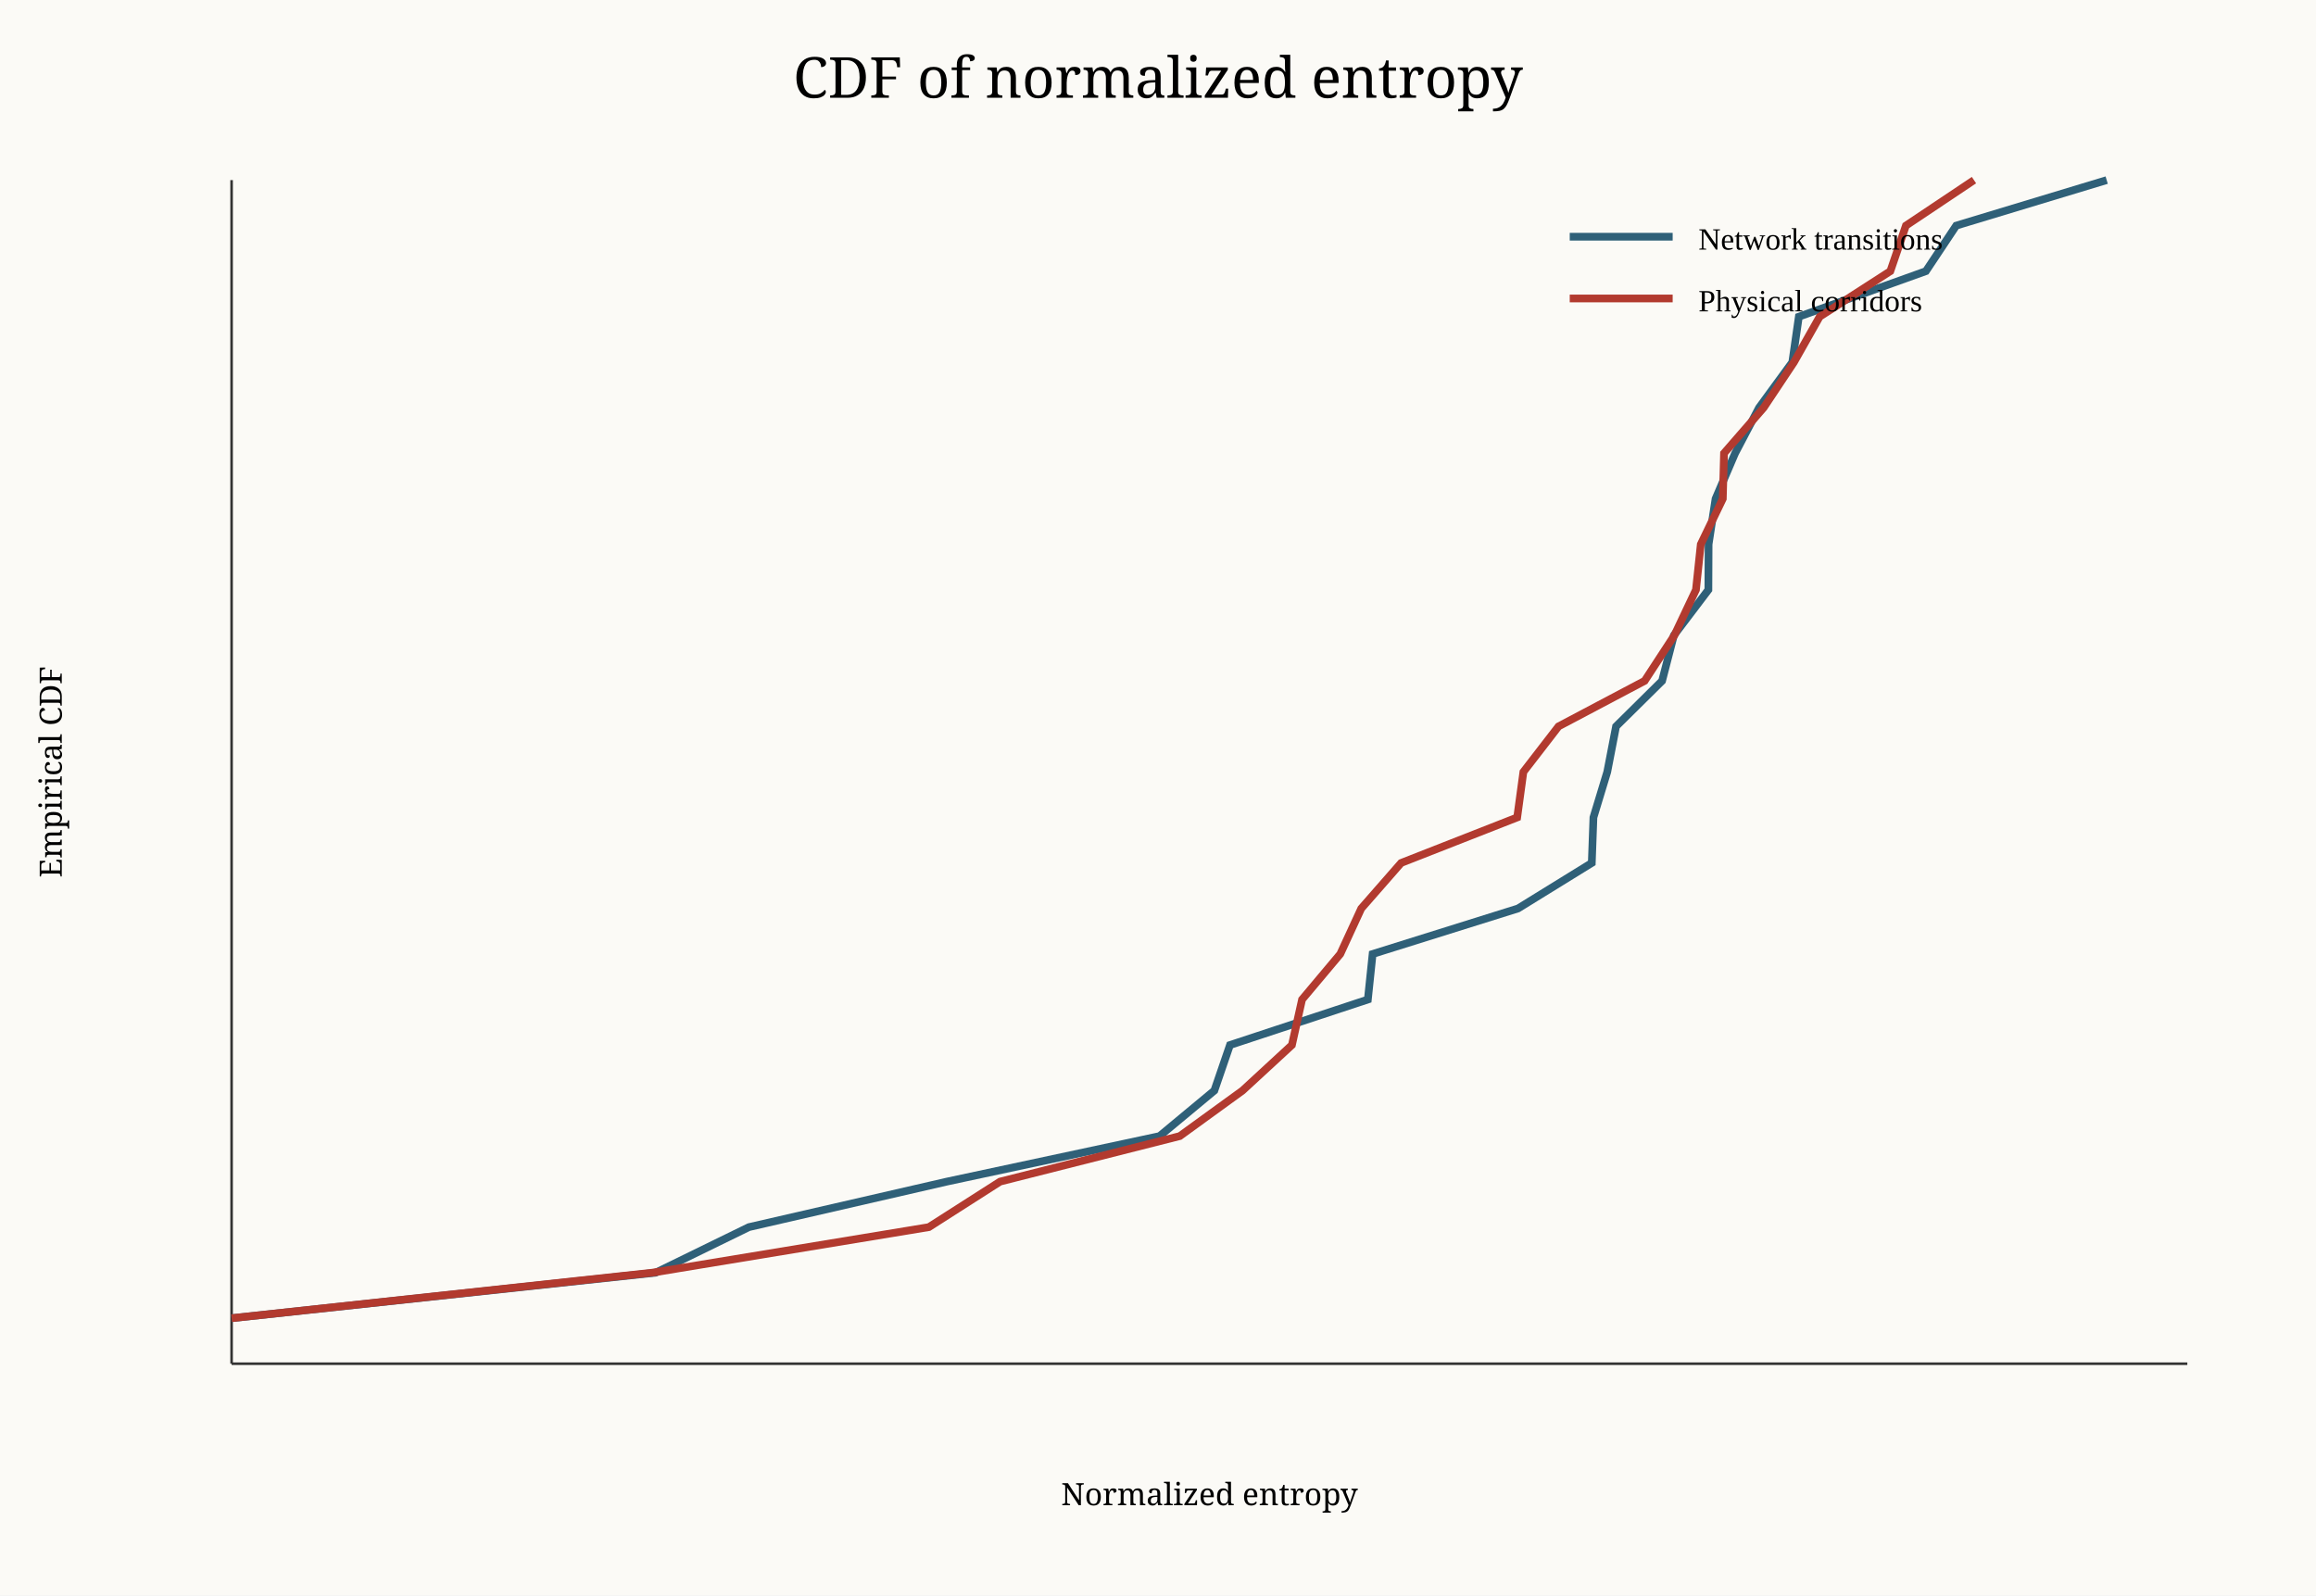
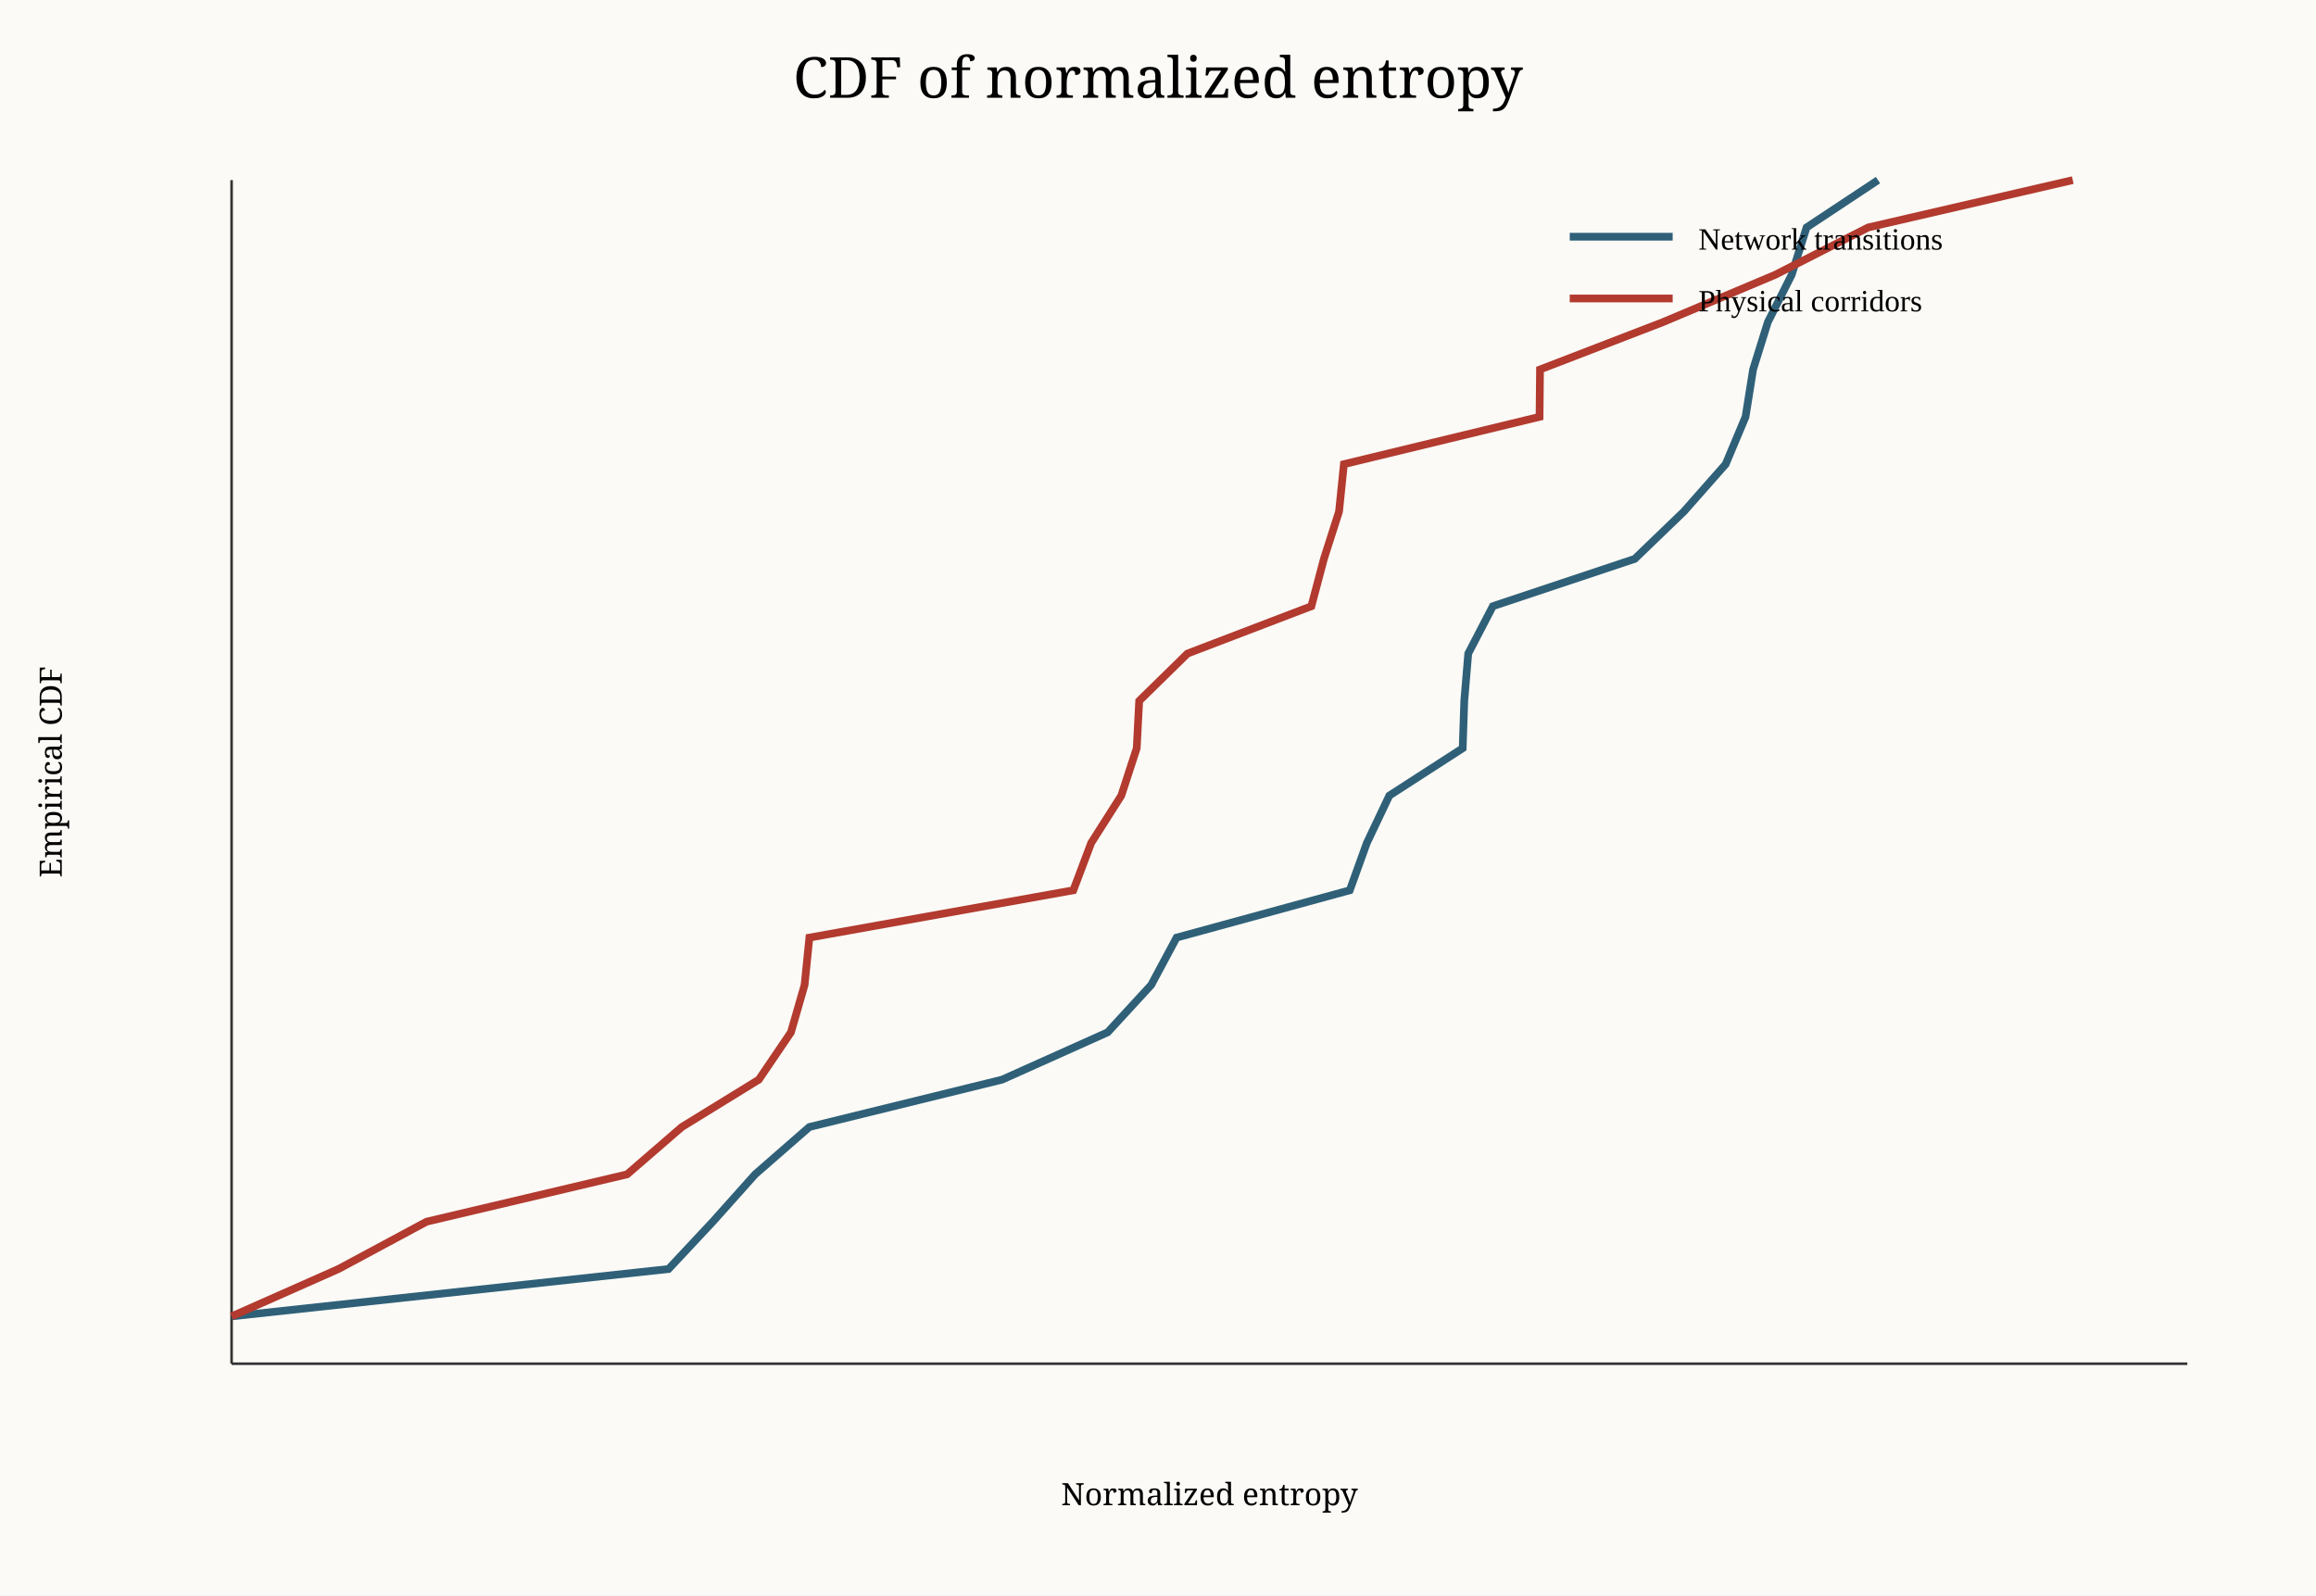
<svg xmlns="http://www.w3.org/2000/svg" width="900" height="620" viewBox="0 0 900 620">
  <rect width="100%" height="100%" fill="white" />
  <rect width="100%" height="100%" fill="#fbfaf6" />
  <text x="450" y="38" text-anchor="middle" font-size="22" font-family="Georgia">CDF of normalized entropy</text>
  <line x1="90" y1="530" x2="850" y2="530" stroke="#333" />
  <line x1="90" y1="70" x2="90" y2="530" stroke="#333" />
  <text x="470" y="585" text-anchor="middle" font-family="Georgia">Normalized entropy</text>
  <text x="24" y="300" transform="rotate(-90 24 300)" text-anchor="middle" font-family="Georgia">Empirical CDF</text>
-   <polyline points="90.00,512.31 254.78,494.62 291.01,476.92 367.94,459.23 450.61,441.54 471.90,423.85 477.97,406.15 531.55,388.46 533.40,370.77 589.90,353.08 618.57,335.38 619.21,317.69 624.58,300.00 628.00,282.31 645.89,264.62 650.47,246.92 663.88,229.23 663.96,211.54 666.67,193.85 674.26,176.15 683.56,158.46 696.49,140.77 699.03,123.08 748.41,105.38 760.18,87.69 818.66,70.00" fill="none" stroke="#2f6078" stroke-width="3" />
-   <polyline points="90.00,512.31 253.52,494.62 360.95,476.92 388.62,459.23 458.47,441.54 482.85,423.85 502.04,406.15 505.98,388.46 520.83,370.77 528.99,353.08 544.48,335.38 589.58,317.69 591.99,300.00 605.65,282.31 639.11,264.62 650.67,246.92 659.05,229.23 660.93,211.54 669.48,193.85 669.96,176.15 685.35,158.46 697.13,140.77 707.13,123.08 734.59,105.38 740.64,87.69 767.09,70.00" fill="none" stroke="#b23a2f" stroke-width="3" />
+   <polyline points="90.00,511.60 259.79,493.20 277.01,474.80 293.45,456.40 314.53,438.00 389.41,419.60 430.44,401.20 447.36,382.80 457.22,364.40 524.52,346.00 531.16,327.60 539.90,309.20 568.40,290.80 569.02,272.40 570.56,254.00 580.12,235.60 635.27,217.20 654.36,198.80 670.60,180.40 678.32,162.00 681.25,143.60 686.98,125.20 696.25,106.80 702.03,88.40 729.80,70.00" fill="none" stroke="#2f6078" stroke-width="3" />
+   <polyline points="90.00,511.60 131.52,493.20 165.77,474.80 243.70,456.40 264.97,438.00 294.88,419.60 307.36,401.20 312.66,382.80 314.53,364.40 417.10,346.00 424.04,327.60 435.74,309.20 441.73,290.80 442.69,272.40 461.46,254.00 509.60,235.60 514.47,217.20 520.35,198.80 522.24,180.40 598.27,162.00 598.45,143.60 646.21,125.20 689.83,106.80 725.97,88.40 805.48,70.00" fill="none" stroke="#b23a2f" stroke-width="3" />
  <line x1="610" y1="92" x2="650" y2="92" stroke="#2f6078" stroke-width="3" />
  <text x="660" y="97" font-size="12">Network transitions</text>
  <line x1="610" y1="116" x2="650" y2="116" stroke="#b23a2f" stroke-width="3" />
  <text x="660" y="121" font-size="12">Physical corridors</text>
</svg>
